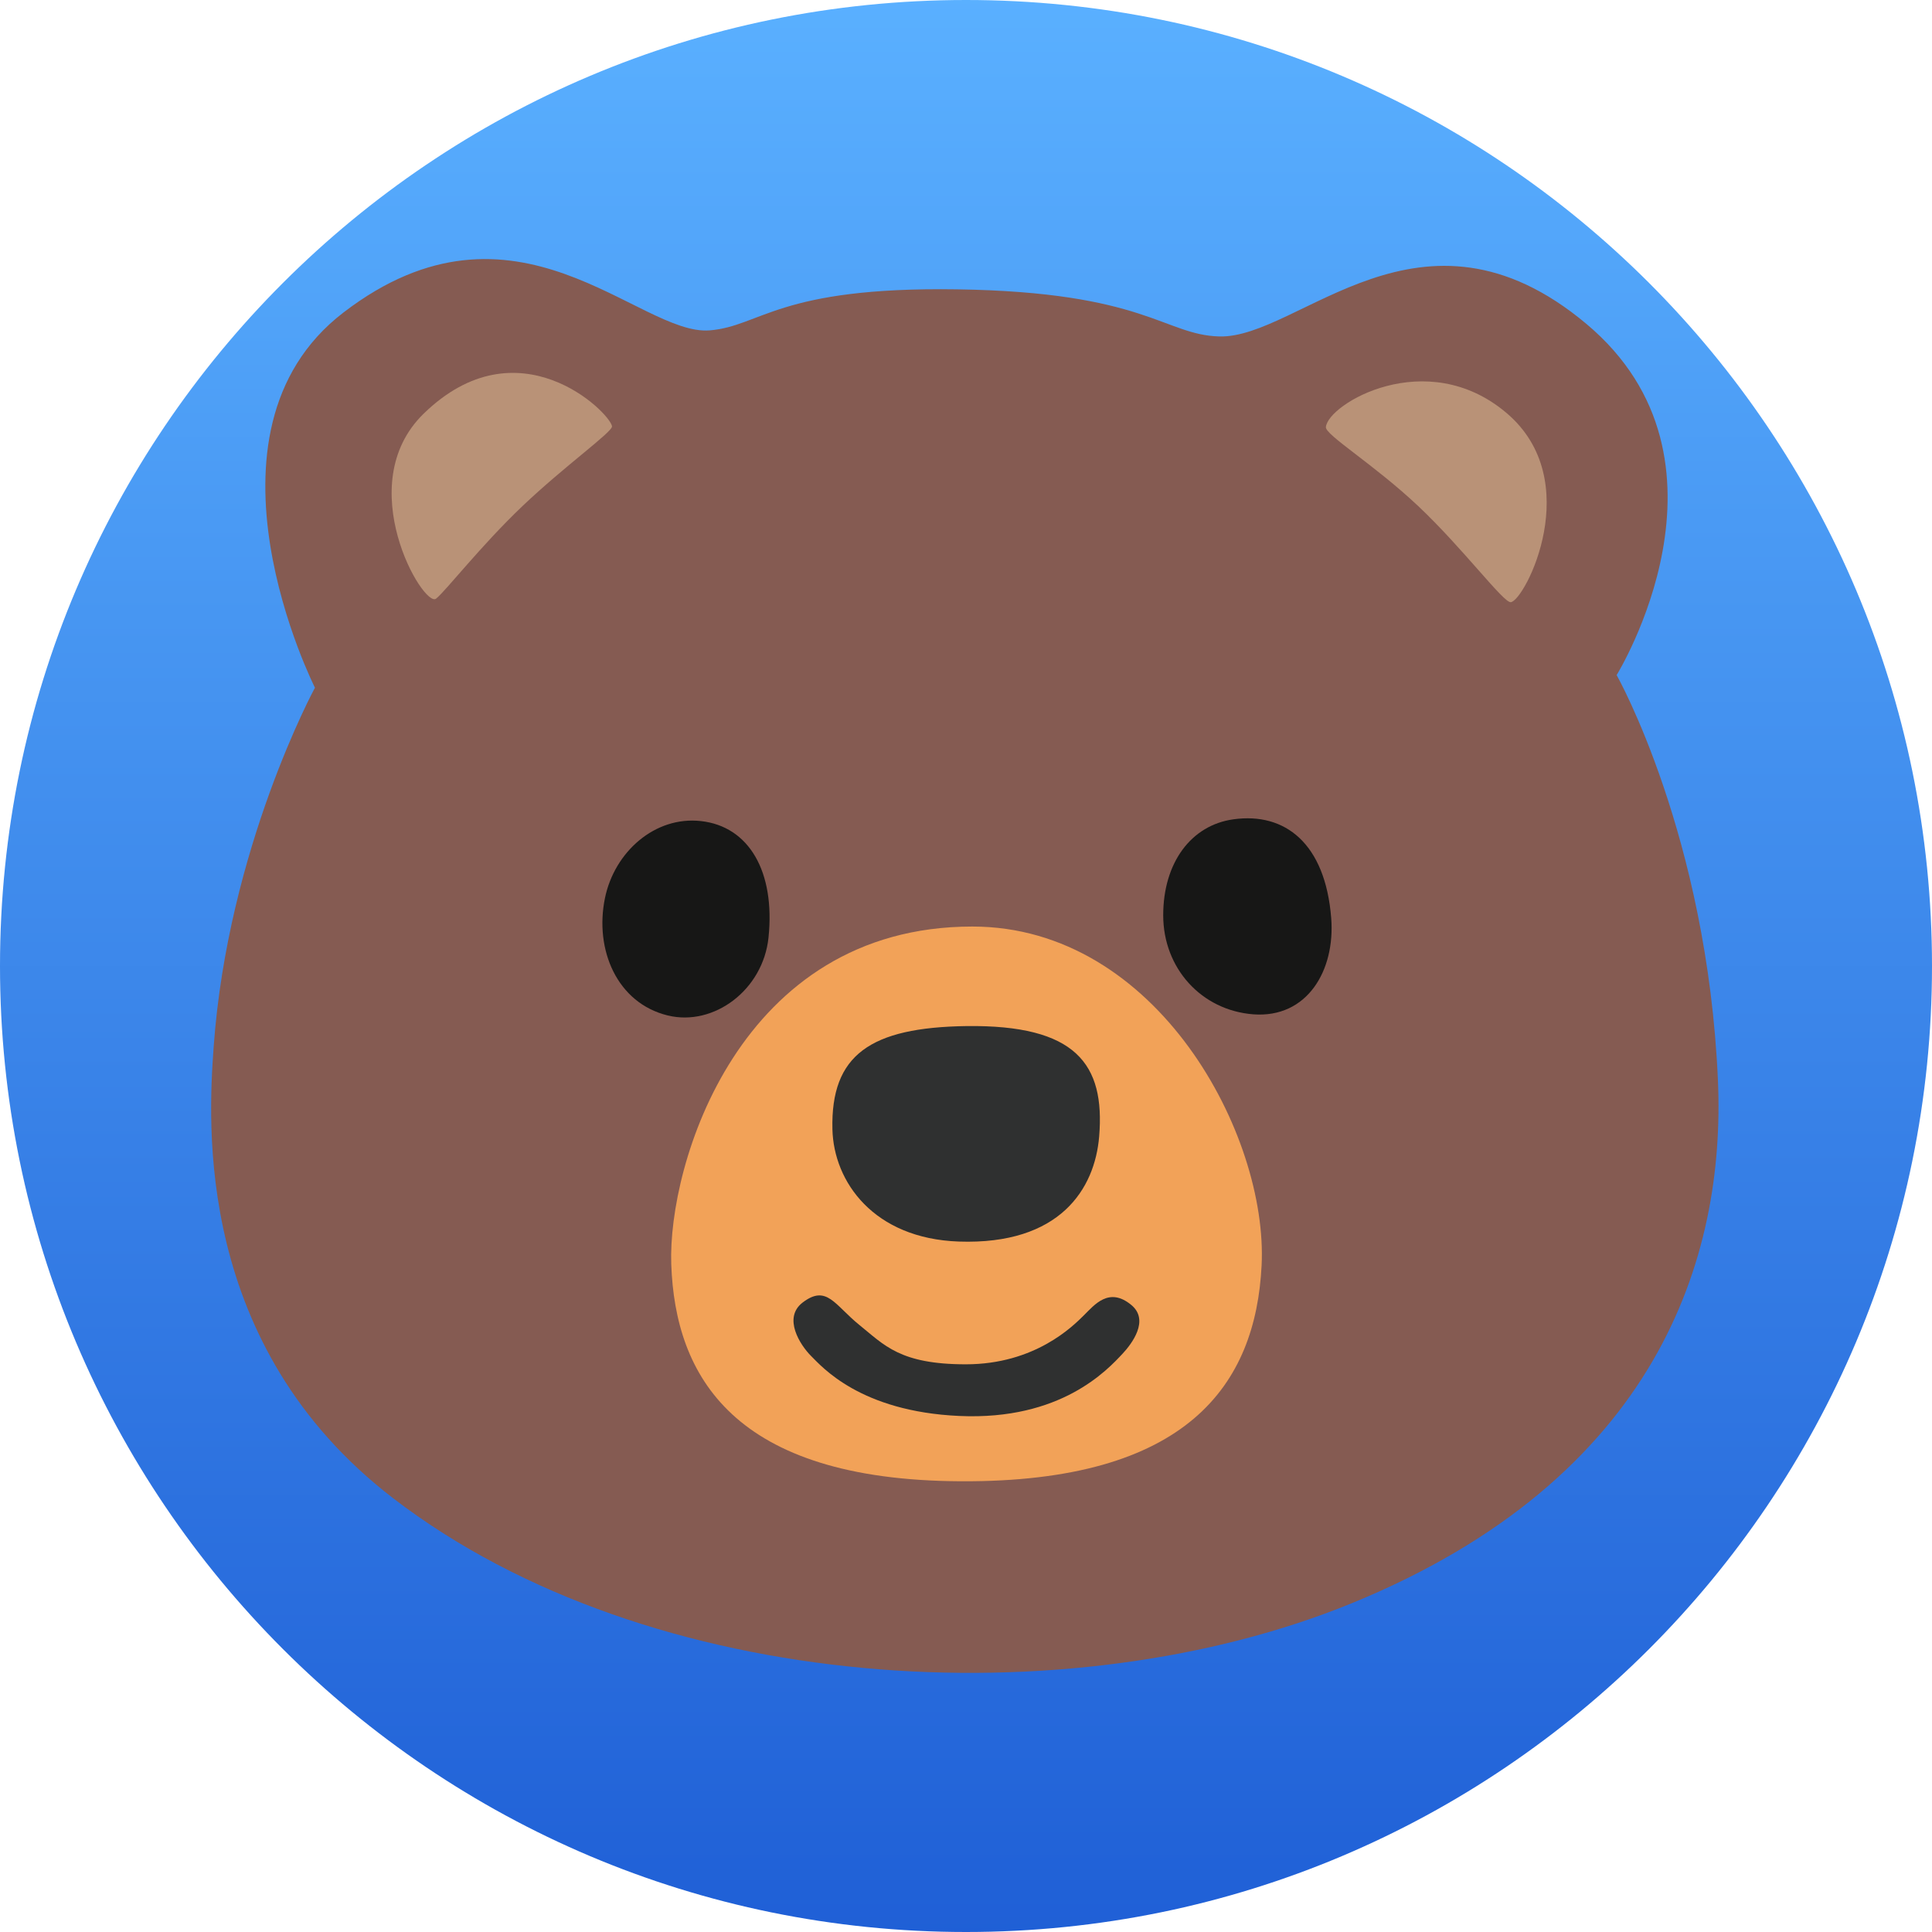
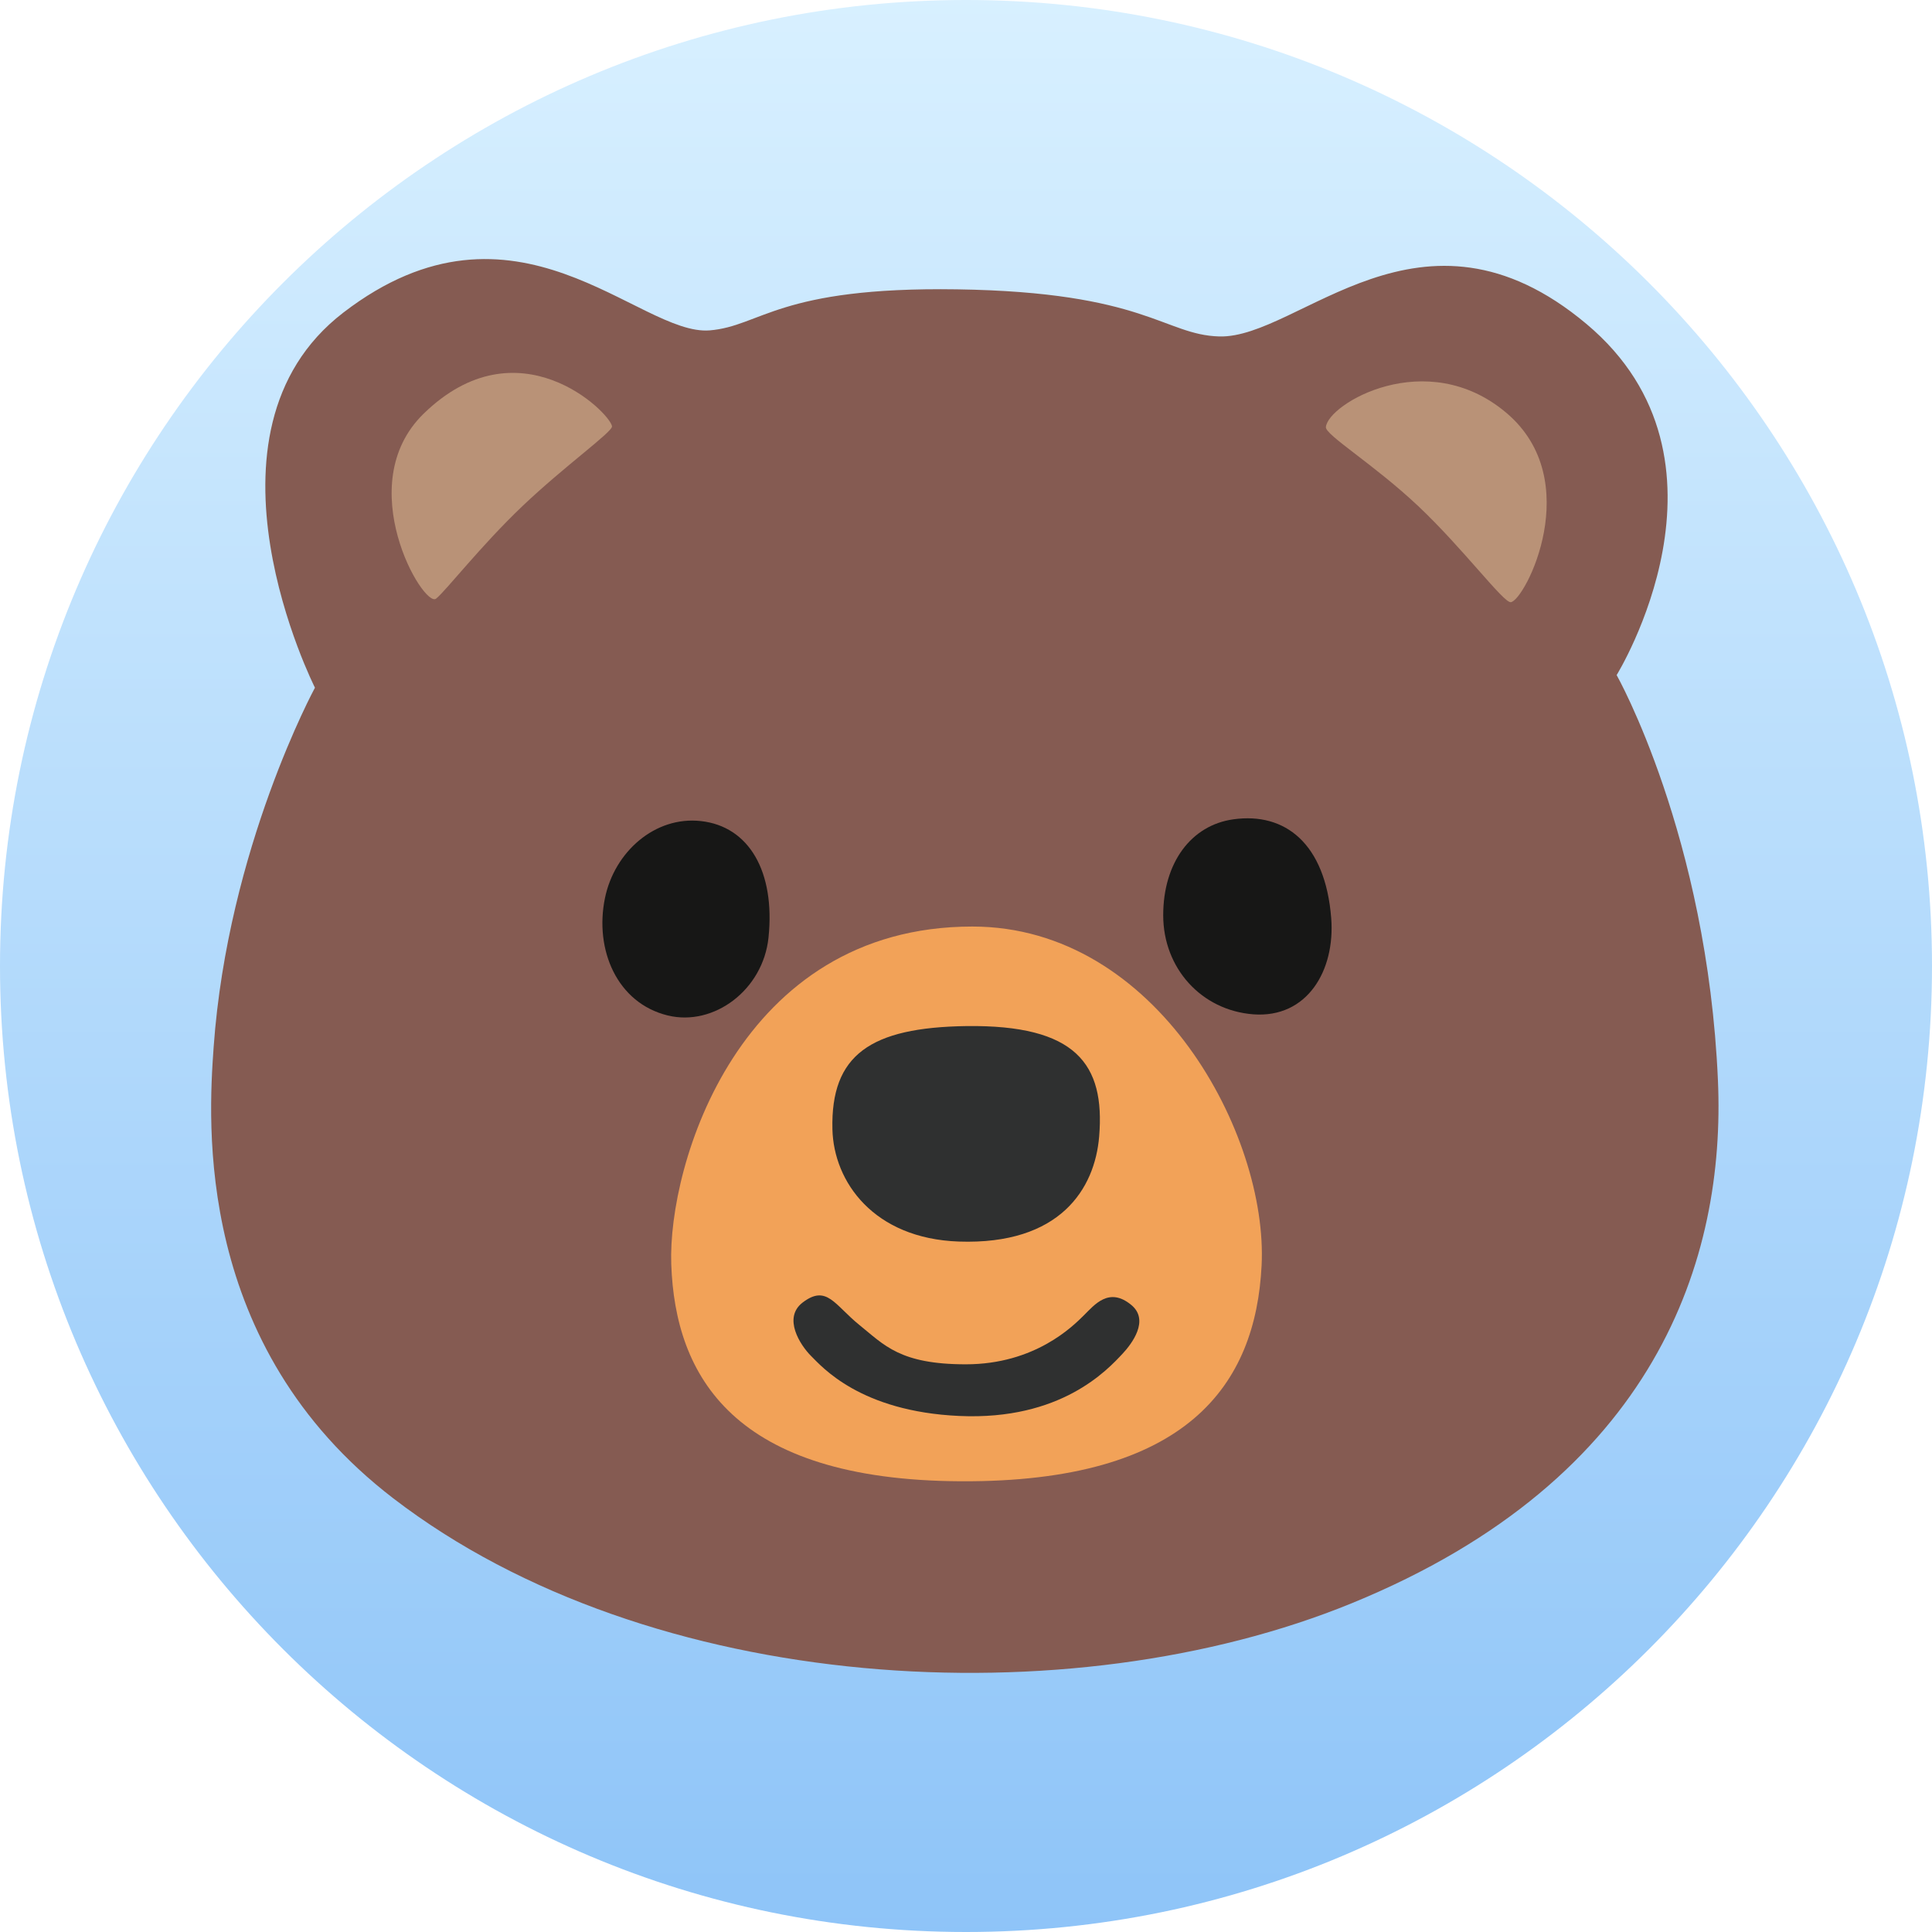
<svg xmlns="http://www.w3.org/2000/svg" viewBox="0 0 128 128" width="128" height="128">
  <defs>
    <linearGradient id="bear-bg" x1="0" y1="0" x2="0" y2="1">
-       <stop offset="0" stop-color="#5AB0FF" />
-       <stop offset="1" stop-color="#1F5FD6" />
+       <stop offset="0" stop-color="#D8F0FF" />
+       <stop offset="1" stop-color="#8EC4F8" />
    </linearGradient>
  </defs>
  <circle cx="64" cy="64" r="64" fill="url(#bear-bg)" />
  <svg x="10.44" y="10.86" width="107.11" height="107.11" viewBox="0 0 128 128">
    <path style="fill:#855B52;" d="M63.29,9.93c14.92,0.22,16.4,3.61,20.77,3.73c6.32,0.18,15.98-11.97,29.07-0.99  c12.9,10.82,2.39,27.8,2.39,27.8s7.18,12.72,8.02,32.1c0.61,14.03-4.79,31.49-29,41.39c-22.29,9.12-55.55,7.3-75.88-8.31  C2.9,93.56,4.01,75.92,4.44,69.91c1.13-15.77,8.02-28.44,8.02-28.44s-10.19-20.15,2.25-29.7c13.66-10.49,23.38,1.86,29,1.41  C47.8,12.84,49.14,9.72,63.29,9.93z" />
    <path style="fill:#B99277;" d="M35.98,20.77c-0.19-1.11-7.43-8.29-14.92-0.99c-5.77,5.63,0,15.42,0.99,14.64  c0.76-0.6,3.56-4.21,6.83-7.32C32.23,23.91,36.05,21.2,35.98,20.77z" />
    <path style="fill:#B99277;" d="M92.5,20.84c-0.05,0.62,3.81,2.95,7.32,6.26c3.55,3.35,6.75,7.67,7.32,7.6  c1.13-0.14,5.98-9.64-0.35-14.99S92.64,19.01,92.5,20.84z" />
    <path style="fill:#F2A258;" d="M64.51,60.38c14.64,0,23.42,16.52,22.9,26.84c-0.47,9.39-5.82,17.18-23.84,17.08  c-18.02-0.09-22.59-8.36-22.9-17.18C40.39,79.24,46.02,60.38,64.51,60.38z" />
    <path style="fill:#171716;" d="M92.92,59.7c0.33,4.16-1.9,7.95-6.17,7.63c-4.12-0.32-7.13-3.66-7.13-7.84s2.22-7.14,5.56-7.6  C89.26,51.32,92.45,53.79,92.92,59.7z" />
    <path style="fill:#2F3030;" d="M74.55,76.99c-0.34,4.16-3.1,8.61-11.12,8.33c-6.73-0.24-9.9-4.72-10-8.89  c-0.14-5.89,3-8.06,10.61-8.17C72.72,68.15,75.02,71.27,74.55,76.99z" />
    <path style="fill:#171716;" d="M48.37,61.25c-0.43,4.15-4.33,7.06-7.98,6.17c-4.01-0.98-5.81-5.2-4.97-9.29  c0.75-3.66,3.96-6.51,7.6-6.1C46.82,52.45,48.91,56.02,48.37,61.25z" />
    <path style="fill:#2F3030;" d="M63.99,95.04c5.49,0,8.49-3.03,9.34-3.87s1.99-2.28,3.75-0.84c1.5,1.22,0.02,3.12-0.66,3.85  c-1.22,1.31-4.9,5.31-12.93,4.95c-7.88-0.35-10.91-3.92-11.76-4.76c-0.84-0.84-2.25-3-0.66-4.22c1.91-1.46,2.53,0.19,4.5,1.78  S58.78,95.04,63.99,95.04z" />
  </svg>
</svg>
